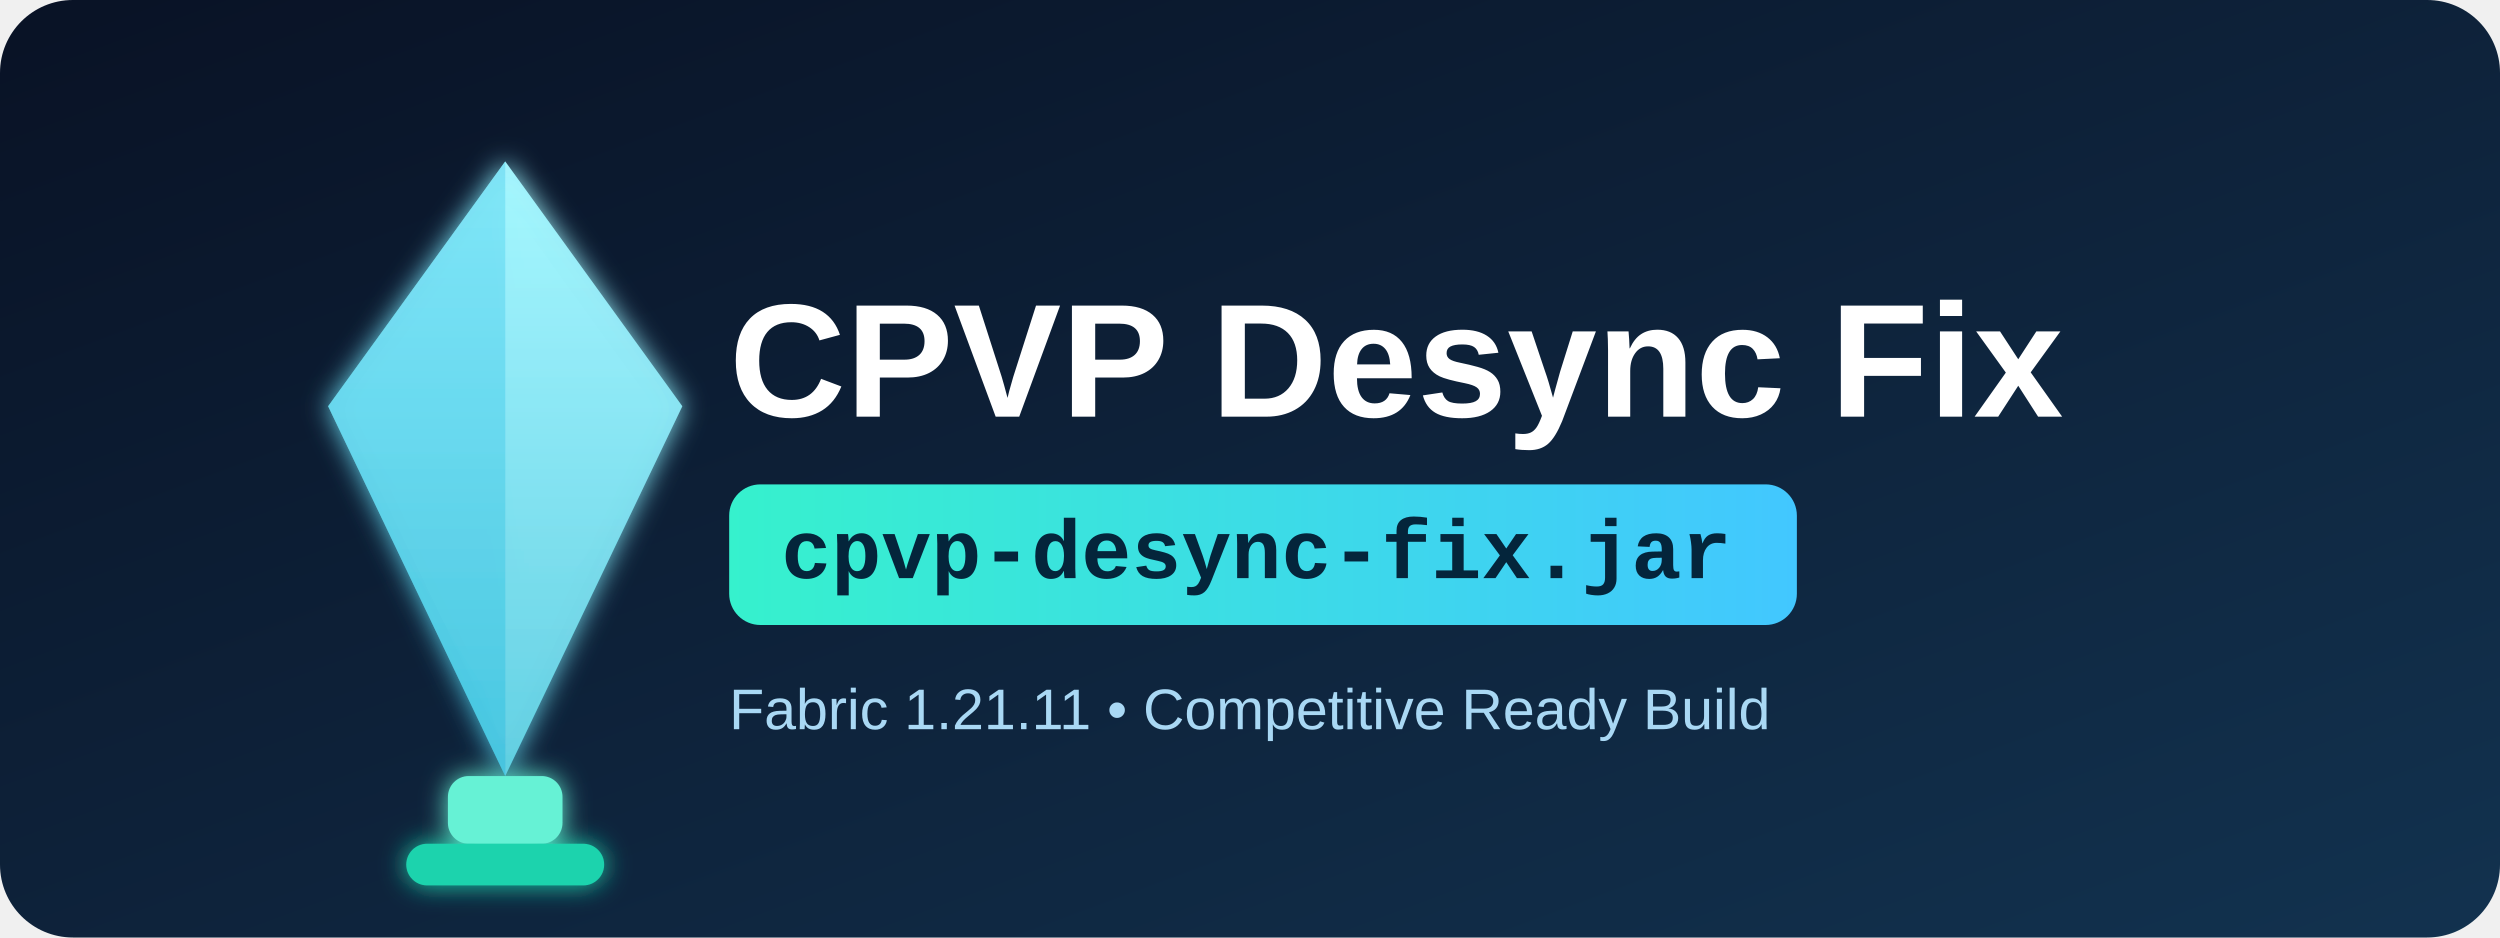
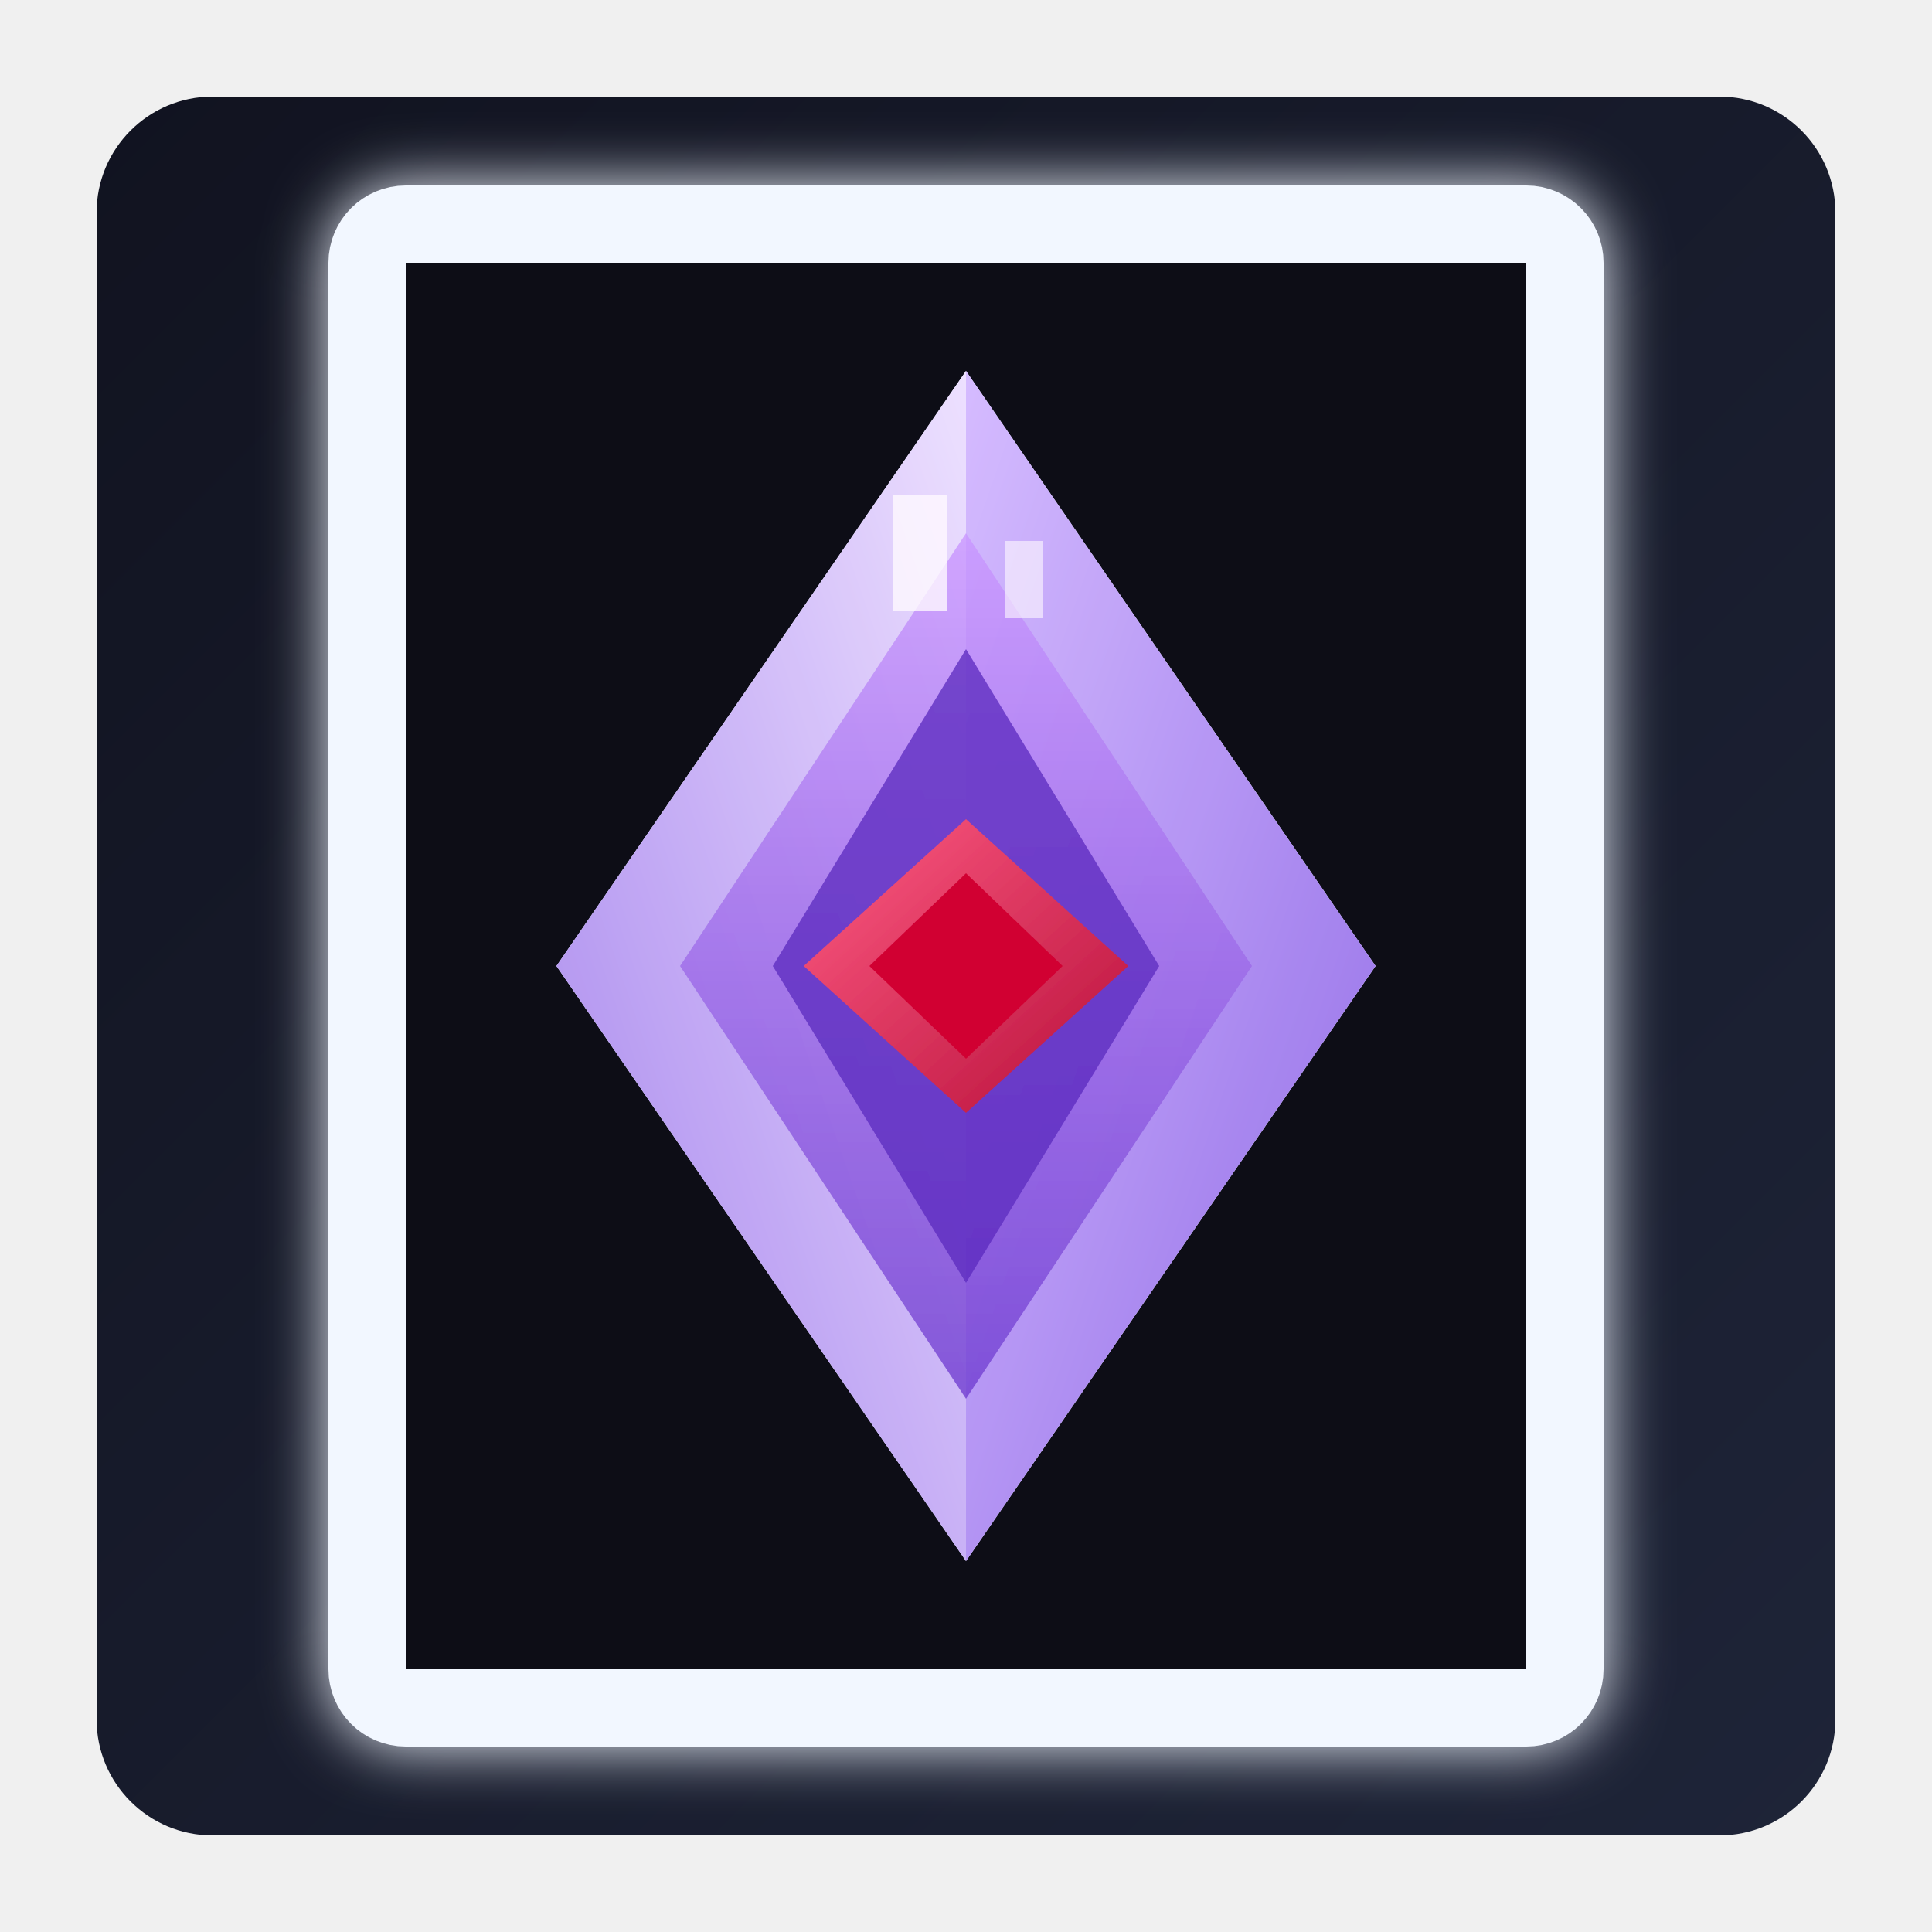
- <svg xmlns="http://www.w3.org/2000/svg" viewBox="0 0 960 360" role="img" aria-labelledby="title desc">
+ <svg xmlns="http://www.w3.org/2000/svg" width="500" height="500" viewBox="0 0 500 500" role="img" aria-labelledby="title desc">
  <defs>
    <linearGradient id="bg" x1="0" y1="0" x2="1" y2="1">
-       <stop offset="0%" stop-color="#091225" />
-       <stop offset="100%" stop-color="#12324f" />
+       <stop offset="0%" stop-color="#111320" />
+       <stop offset="100%" stop-color="#1e2438" />
    </linearGradient>
-     <linearGradient id="crystal" x1="0" y1="0" x2="0" y2="1">
-       <stop offset="0%" stop-color="#9ef4ff" />
-       <stop offset="100%" stop-color="#33b7d4" />
+     <linearGradient id="facetA" x1="0" y1="0" x2="1" y2="1">
+       <stop offset="0%" stop-color="#d3b8ff" />
+       <stop offset="100%" stop-color="#8b63e5" />
    </linearGradient>
-     <linearGradient id="accent" x1="0" y1="0" x2="1" y2="0">
-       <stop offset="0%" stop-color="#36f1cd" />
-       <stop offset="100%" stop-color="#42c7ff" />
+     <linearGradient id="facetB" x1="1" y1="0" x2="0" y2="1">
+       <stop offset="0%" stop-color="#ecdfff" />
+       <stop offset="100%" stop-color="#9c78eb" />
    </linearGradient>
-     <filter id="glow" x="-50%" y="-50%" width="200%" height="200%">
-       <feGaussianBlur stdDeviation="5" result="blur" />
+     <linearGradient id="inner" x1="0" y1="0" x2="0" y2="1">
+       <stop offset="0%" stop-color="#c996ff" />
+       <stop offset="100%" stop-color="#6f3cd0" />
+     </linearGradient>
+     <linearGradient id="core" x1="0" y1="0" x2="1" y2="1">
+       <stop offset="0%" stop-color="#ff5c84" />
+       <stop offset="100%" stop-color="#b70f39" />
+     </linearGradient>
+     <filter id="glow" x="-60%" y="-60%" width="220%" height="220%">
+       <feGaussianBlur stdDeviation="8" result="blur" />
      <feMerge>
        <feMergeNode in="blur" />
        <feMergeNode in="SourceGraphic" />
      </feMerge>
    </filter>
  </defs>
-   <rect x="0" y="0" width="960" height="360" rx="28" fill="url(#bg)" />
-   <g transform="translate(74,62)" filter="url(#glow)">
-     <polygon points="120,0 188,94 120,236 52,94" fill="url(#crystal)" opacity="0.95" />
-     <polygon points="120,0 120,236 188,94" fill="#b7fbff" opacity="0.35" />
-     <polygon points="120,0 120,236 52,94" fill="#5fd8ef" opacity="0.45" />
-     <rect x="98" y="236" width="44" height="26" rx="8" fill="#66f2d5" />
-     <rect x="82" y="262" width="76" height="16" rx="8" fill="#1dd3ad" />
-   </g>
-   <g transform="translate(280,92)">
-     <text x="0" y="68" font-size="62" font-family="Segoe UI, Arial, sans-serif" font-weight="700" fill="#ffffff">CPVP Desync Fix</text>
-     <rect x="0" y="94" width="410" height="54" rx="12" fill="url(#accent)" />
-     <text x="20" y="130" font-size="32" font-family="Consolas, Courier New, monospace" font-weight="700" fill="#04253b">cpvp-desync-fix.jar</text>
-     <text x="0" y="188" font-size="22" font-family="Segoe UI, Arial, sans-serif" fill="#a9d8f4">Fabric 1.21.11 • Competitive Ready Build</text>
+   <rect x="25" y="25" width="450" height="450" rx="30" fill="url(#bg)" />
+   <g filter="url(#glow)">
+     <rect x="95" y="58" width="310" height="384" rx="10" fill="#090c16" stroke="#f2f7ff" stroke-width="20" />
+     <polygon points="250,96 356,250 250,404 144,250" fill="#f3eeff" />
+     <polygon points="250,96 250,404 356,250" fill="url(#facetA)" opacity="0.94" />
+     <polygon points="250,96 250,404 144,250" fill="url(#facetB)" opacity="0.9" />
+     <polygon points="250,138 324,250 250,362 176,250" fill="url(#inner)" opacity="0.78" />
+     <polygon points="250,168 300,250 250,332 200,250" fill="#5b2abf" opacity="0.76" />
+     <polygon points="250,212 292,250 250,288 208,250" fill="url(#core)" />
+     <polygon points="250,226 275,250 250,274 225,250" fill="#d10033" />
+     <rect x="231" y="128" width="14" height="30" fill="#fffaff" opacity="0.78" />
+     <rect x="260" y="140" width="10" height="20" fill="#fffaff" opacity="0.6" />
  </g>
</svg>
